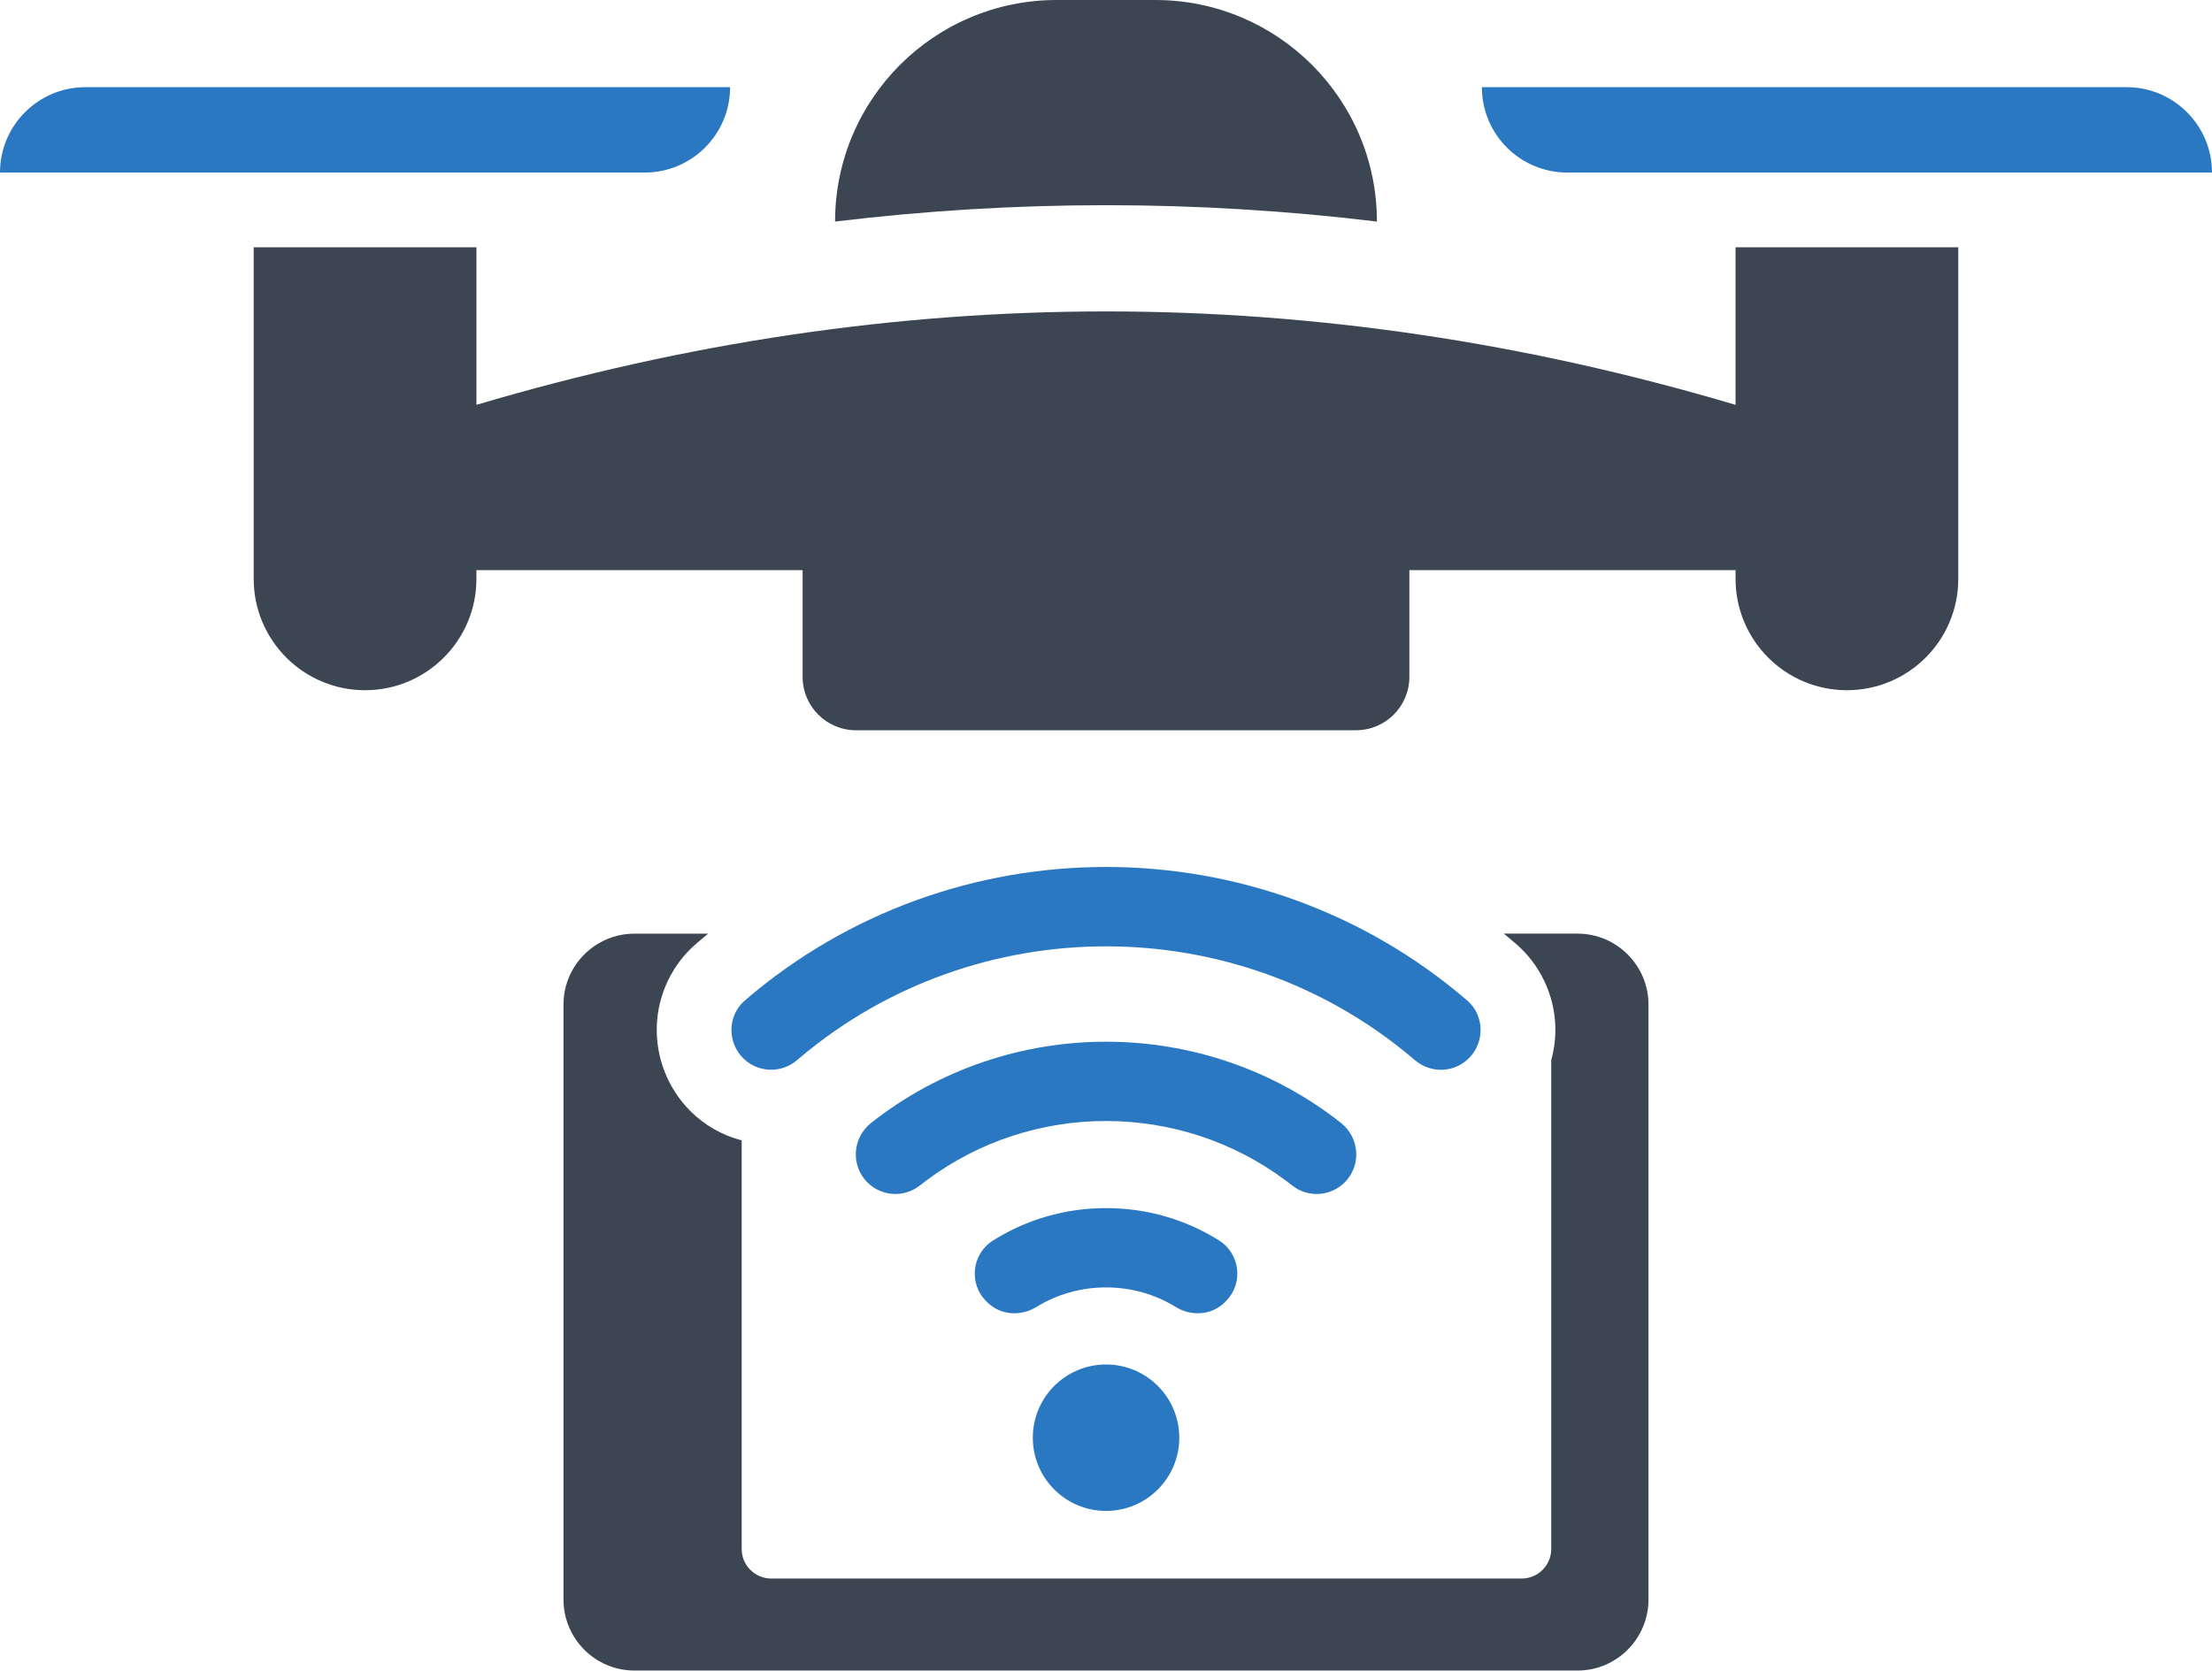
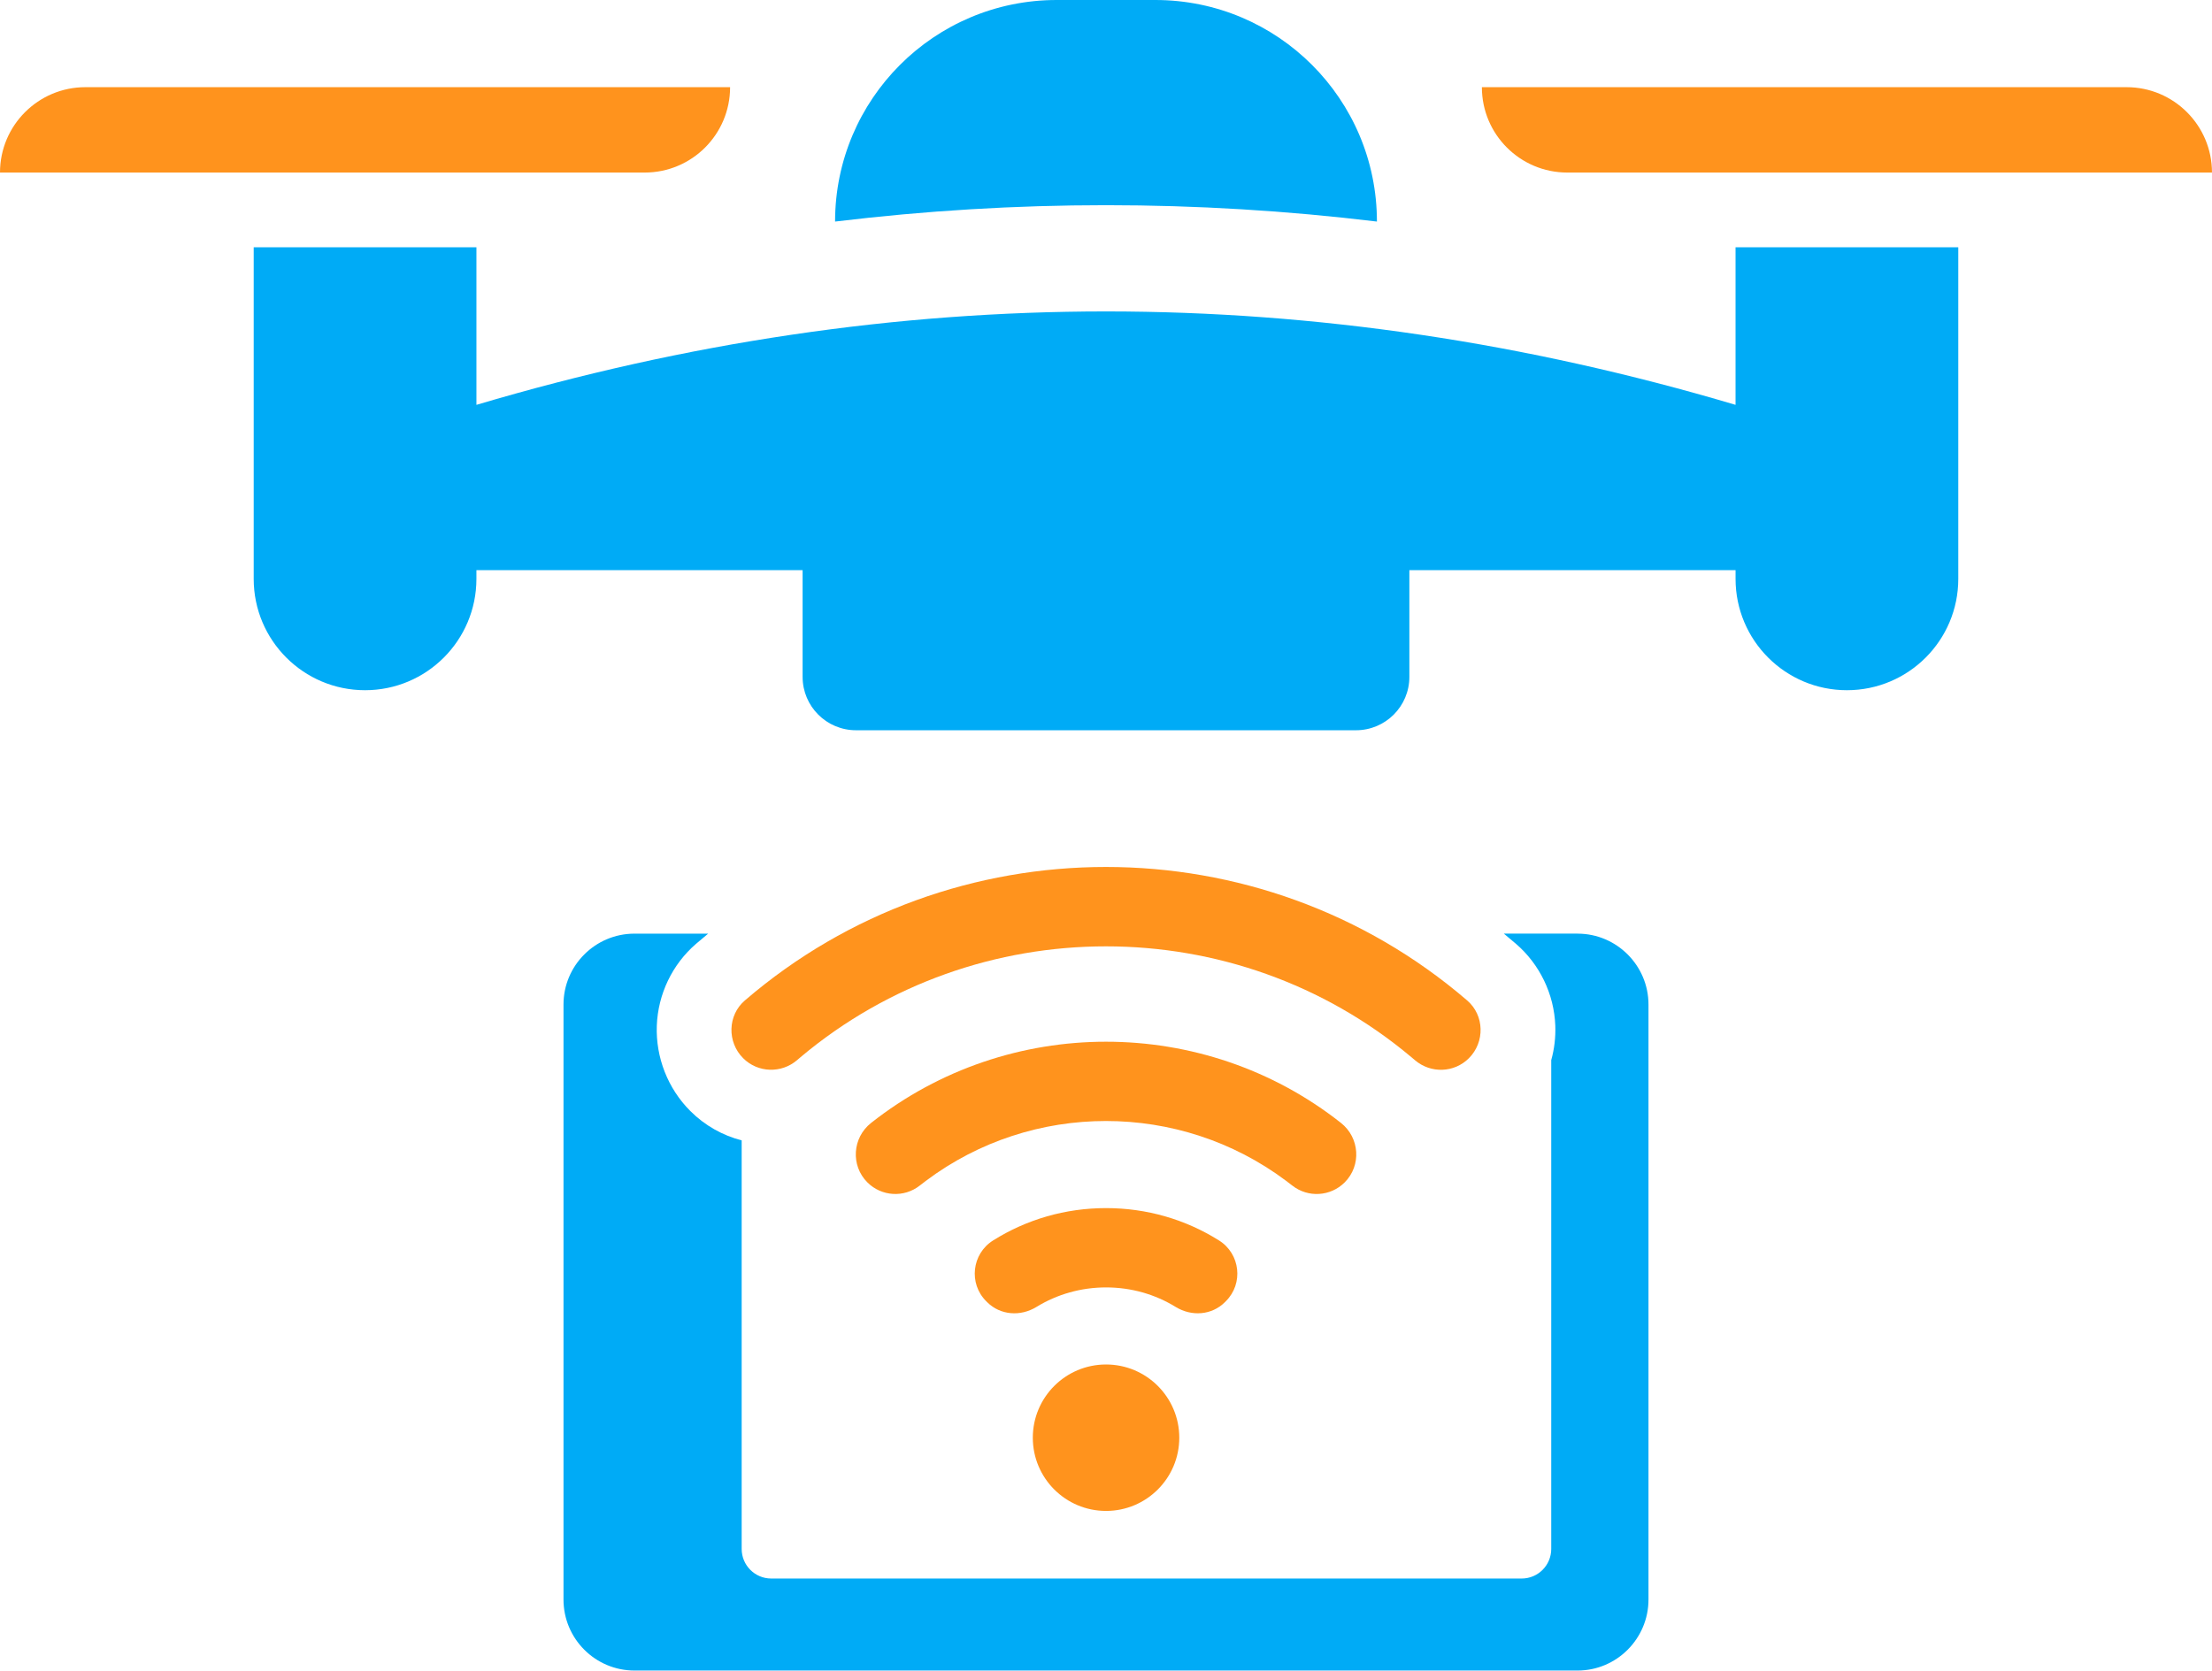
<svg xmlns="http://www.w3.org/2000/svg" id="Layer_2" data-name="Layer 2" viewBox="0 0 124.767 94.248">
  <g id="Color">
-     <path d="M41.182,4.918H4.817C2.157,4.918,0,7.075,0,9.735h36.364c2.661,0,4.817-2.157,4.817-4.817Z" fill="#2b78c2" />
-     <path d="M88.402,9.735h36.364c0-2.661-2.157-4.817-4.817-4.817h-36.364c0,2.661,2.157,4.817,4.817,4.817Z" fill="#2b78c2" />
-     <path d="M69.089,73.466l.058-.058c1.001-.999.81-2.67-.386-3.423-1.891-1.19-4.082-1.827-6.373-1.827s-4.481.636-6.374,1.826c-1.198.753-1.39,2.426-.389,3.426l.054.054c.742.742,1.883.821,2.777.273,1.172-.719,2.522-1.104,3.932-1.104s2.758.384,3.928,1.103c.893.548,2.032.47,2.774-.27Z" fill="#2b78c2" />
-     <path d="M72.888,66.884c.888.7,2.158.624,2.958-.176.953-.953.848-2.521-.21-3.356-7.741-6.108-18.76-6.108-26.501,0-1.058.835-1.163,2.403-.21,3.356.8.8,2.069.875,2.957.176.117-.092.236-.183.355-.272,5.989-4.49,14.298-4.49,20.295,0,.12.089.238.18.355.272Z" fill="#2b78c2" />
-     <path d="M79.811,59.814c.891.761,2.213.717,3.041-.111.912-.912.88-2.42-.098-3.261-11.678-10.04-29.068-10.04-40.74.001-.977.84-1.008,2.347-.097,3.258.83.83,2.157.871,3.047.105.065-.056.13-.111.195-.167,9.927-8.331,24.524-8.331,34.444,0,.069.058.138.116.207.175Z" fill="#2b78c2" />
-     <path d="M62.386,76.981c-2.282,0-4.131,1.85-4.131,4.131s1.849,4.131,4.131,4.131,4.131-1.85,4.131-4.131-1.85-4.131-4.131-4.131Z" fill="#2b78c2" />
+     <path d="M41.182,4.918H4.817C2.157,4.918,0,7.075,0,9.735h36.364c2.661,0,4.817-2.157,4.817-4.817Z" fill="#FF931D" />
+     <path d="M88.402,9.735h36.364c0-2.661-2.157-4.817-4.817-4.817h-36.364c0,2.661,2.157,4.817,4.817,4.817Z" fill="#FF931D" />
+     <path d="M69.089,73.466l.058-.058c1.001-.999.81-2.67-.386-3.423-1.891-1.19-4.082-1.827-6.373-1.827s-4.481.636-6.374,1.826c-1.198.753-1.39,2.426-.389,3.426l.054.054c.742.742,1.883.821,2.777.273,1.172-.719,2.522-1.104,3.932-1.104s2.758.384,3.928,1.103c.893.548,2.032.47,2.774-.27Z" fill="#FF931D" />
+     <path d="M72.888,66.884c.888.7,2.158.624,2.958-.176.953-.953.848-2.521-.21-3.356-7.741-6.108-18.76-6.108-26.501,0-1.058.835-1.163,2.403-.21,3.356.8.8,2.069.875,2.957.176.117-.092.236-.183.355-.272,5.989-4.49,14.298-4.49,20.295,0,.12.089.238.18.355.272Z" fill="#FF931D" />
+     <path d="M79.811,59.814c.891.761,2.213.717,3.041-.111.912-.912.88-2.42-.098-3.261-11.678-10.04-29.068-10.04-40.74.001-.977.84-1.008,2.347-.097,3.258.83.83,2.157.871,3.047.105.065-.056.13-.111.195-.167,9.927-8.331,24.524-8.331,34.444,0,.069.058.138.116.207.175Z" fill="#FF931D" />
+     <path d="M62.386,76.981c-2.282,0-4.131,1.85-4.131,4.131s1.849,4.131,4.131,4.131,4.131-1.85,4.131-4.131-1.85-4.131-4.131-4.131Z" fill="#FF931D" />
  </g>
  <g id="Grey">
-     <path d="M77.665,12.5h0c0-6.904-5.596-12.5-12.5-12.5h-5.563c-6.903,0-12.5,5.596-12.5,12.5h0c10.182-1.231,20.38-1.231,30.562,0Z" fill="#3b4652" />
-     <path d="M97.895,22.841c-23.674-7.028-47.348-7.028-71.022,0v-8.891h-12.563v18.709c0,3.469,2.812,6.281,6.281,6.281s6.281-2.812,6.281-6.281v-.493h18.399v6.022c0,1.663,1.348,3.011,3.011,3.011h28.202c1.663,0,3.011-1.348,3.011-3.011v-6.022h18.399v.493c0,3.469,2.812,6.281,6.281,6.281s6.281-2.812,6.281-6.281V13.95h-12.563v8.891Z" fill="#3b4652" />
-     <path d="M88.985,52.673h-4.161c.229.187.458.379.68.572,1.343,1.156,2.156,2.842,2.222,4.619.024.662-.054,1.319-.229,1.945v27.58c0,.915-.741,1.668-1.668,1.668h-42.327c-.927,0-1.668-.753-1.668-1.668v-23.051c-1.066-.277-2.071-.831-2.896-1.656-1.271-1.27-1.957-3.029-1.891-4.817.066-1.776.873-3.462,2.216-4.619.223-.193.452-.385.68-.572h-4.155c-2.216,0-4.004,1.801-4.004,3.998v33.571c0,2.204,1.788,4.005,4.004,4.005h53.196c2.204,0,3.998-1.8,3.998-4.005v-33.571c0-2.198-1.794-3.998-3.998-3.998Z" fill="#3b4652" />
+     <path d="M77.665,12.5h0c0-6.904-5.596-12.5-12.5-12.5h-5.563c-6.903,0-12.5,5.596-12.5,12.5h0c10.182-1.231,20.38-1.231,30.562,0Z" fill="#00ABF6" />
+     <path d="M97.895,22.841c-23.674-7.028-47.348-7.028-71.022,0v-8.891h-12.563v18.709c0,3.469,2.812,6.281,6.281,6.281s6.281-2.812,6.281-6.281v-.493h18.399v6.022c0,1.663,1.348,3.011,3.011,3.011h28.202c1.663,0,3.011-1.348,3.011-3.011v-6.022h18.399v.493c0,3.469,2.812,6.281,6.281,6.281s6.281-2.812,6.281-6.281V13.95h-12.563v8.891Z" fill="#00ABF6" />
+     <path d="M88.985,52.673h-4.161c.229.187.458.379.68.572,1.343,1.156,2.156,2.842,2.222,4.619.024.662-.054,1.319-.229,1.945v27.58c0,.915-.741,1.668-1.668,1.668h-42.327c-.927,0-1.668-.753-1.668-1.668v-23.051c-1.066-.277-2.071-.831-2.896-1.656-1.271-1.27-1.957-3.029-1.891-4.817.066-1.776.873-3.462,2.216-4.619.223-.193.452-.385.68-.572h-4.155c-2.216,0-4.004,1.801-4.004,3.998v33.571c0,2.204,1.788,4.005,4.004,4.005h53.196c2.204,0,3.998-1.8,3.998-4.005v-33.571c0-2.198-1.794-3.998-3.998-3.998Z" fill="#00ABF6" />
  </g>
</svg>
